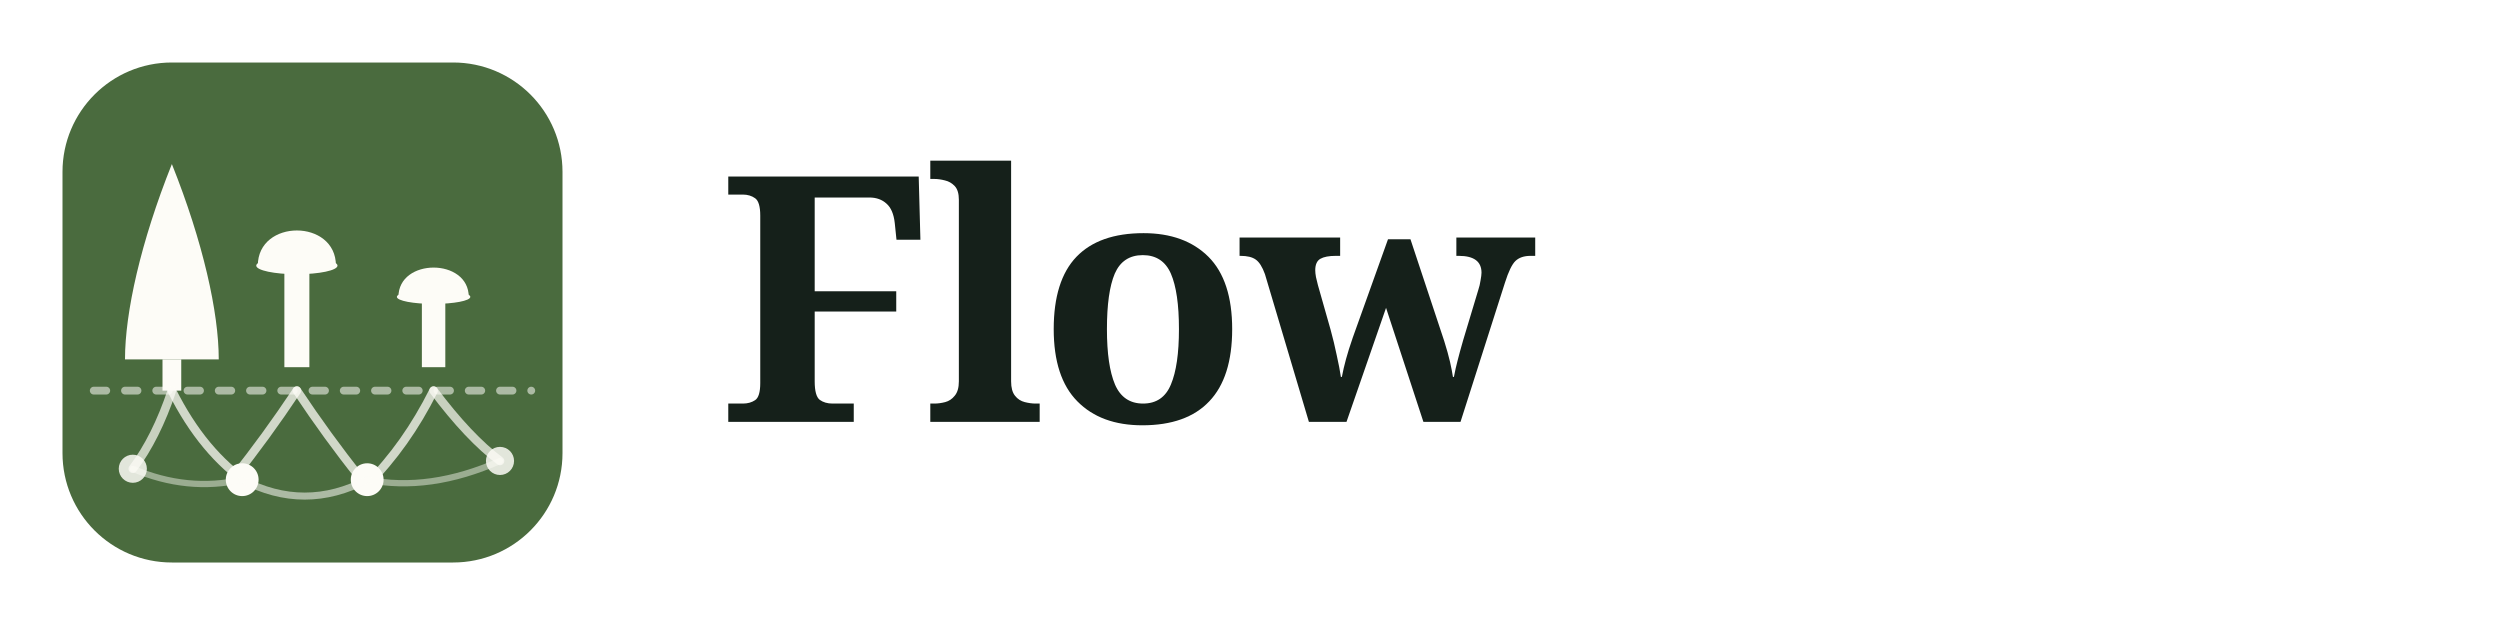
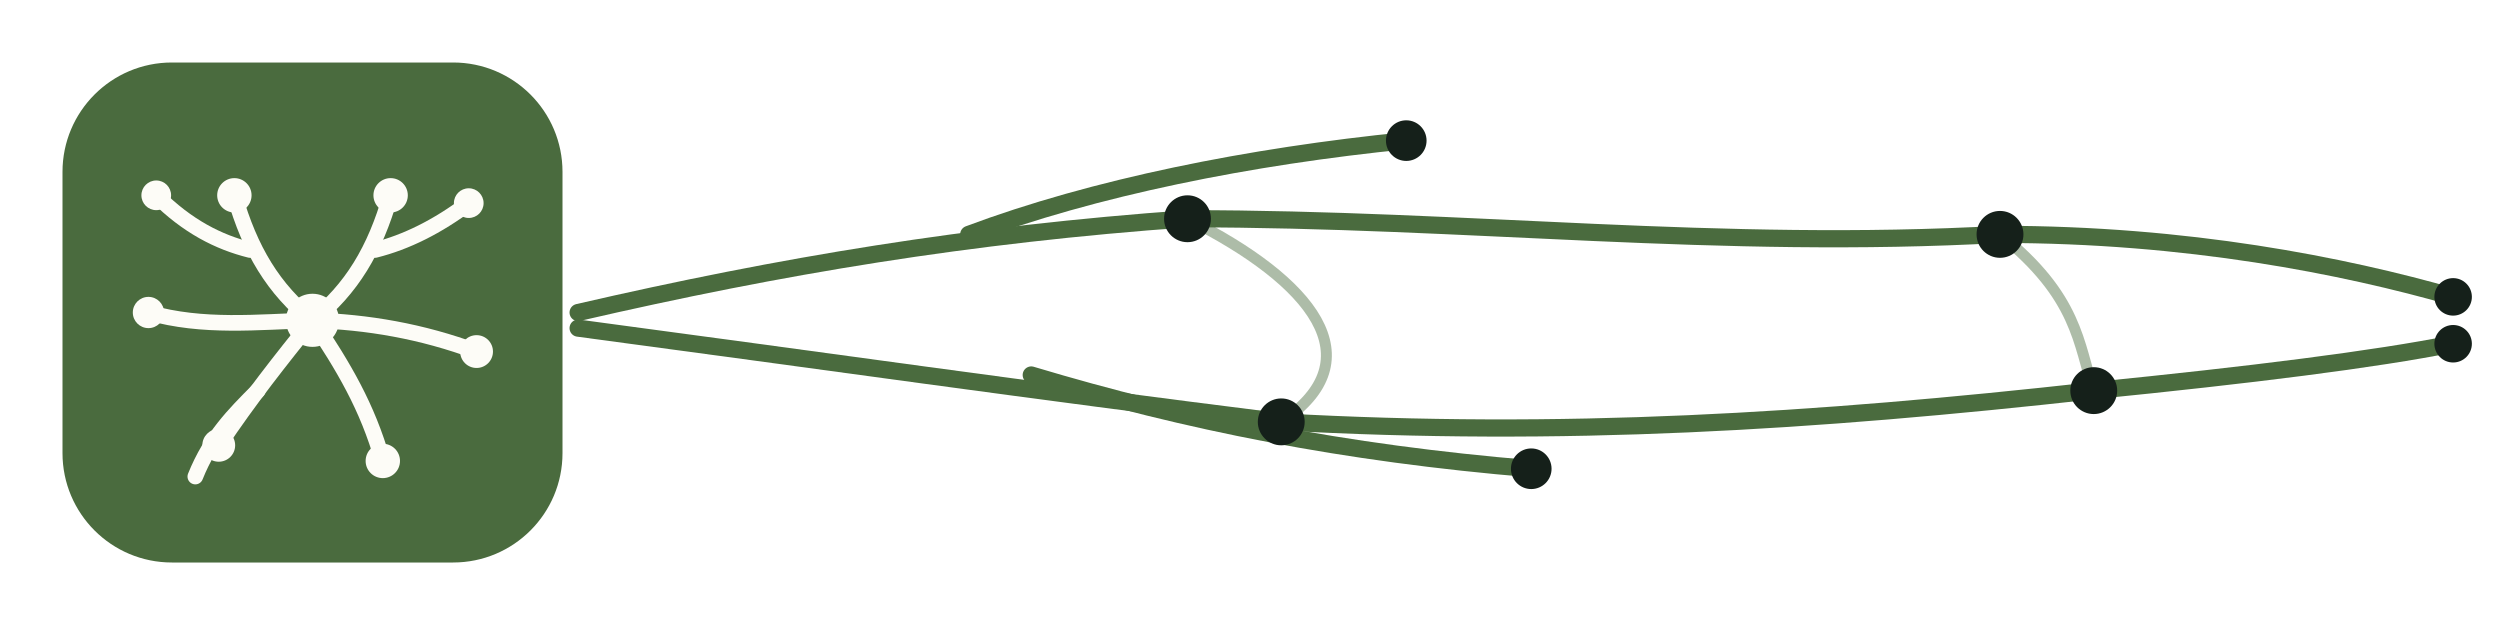
- <svg xmlns="http://www.w3.org/2000/svg" viewBox="0 0 160 40" width="320" height="80" role="img" aria-label="Flow">
+ <svg xmlns="http://www.w3.org/2000/svg" viewBox="0 0 160 40" width="320" height="80" role="img" aria-label="Mycelium">
  <g transform="translate(4 4)">
    <rect width="32" height="32" rx="7" fill="#4a6b3e" />
-     <path d="M7 6.5 C5 11.5 4 16 4 19 L10 19 C10 16 9 11.5 7 6.5 Z" fill="#fdfcf7" />
-     <rect x="6.4" y="19" width="1.2" height="2" fill="#fdfcf7" />
-     <path d="M12.5 13 C12.5 10 17.5 10 17.5 13 Z" fill="#fdfcf7" />
-     <ellipse cx="15" cy="13" rx="2.6" ry="0.55" fill="#fdfcf7" />
-     <rect x="14.2" y="13" width="1.6" height="6.5" fill="#fdfcf7" />
-     <path d="M21.5 15 C21.5 12.5 26 12.5 26 15 Z" fill="#fdfcf7" />
-     <ellipse cx="23.75" cy="15" rx="2.35" ry="0.45" fill="#fdfcf7" />
-     <rect x="23" y="15" width="1.5" height="4.5" fill="#fdfcf7" />
-     <path d="M2 21 L30 21" stroke="#fdfcf7" stroke-width="0.5" stroke-linecap="round" stroke-dasharray="0.8 1.2" opacity="0.55" />
-     <path d="M7 21 Q6 24 4.5 26" stroke="#fdfcf7" stroke-width="0.55" stroke-linecap="round" fill="none" opacity="0.7" />
-     <path d="M7 21 Q9 25 12 27" stroke="#fdfcf7" stroke-width="0.55" stroke-linecap="round" fill="none" opacity="0.75" />
-     <path d="M15 21 Q13 24 11 26.5" stroke="#fdfcf7" stroke-width="0.55" stroke-linecap="round" fill="none" opacity="0.75" />
-     <path d="M15 21 Q17 24 19 26.5" stroke="#fdfcf7" stroke-width="0.55" stroke-linecap="round" fill="none" opacity="0.75" />
-     <path d="M23.75 21 Q22 24.5 19.5 27" stroke="#fdfcf7" stroke-width="0.55" stroke-linecap="round" fill="none" opacity="0.75" />
-     <path d="M23.75 21 Q26 24 28 25.5" stroke="#fdfcf7" stroke-width="0.55" stroke-linecap="round" fill="none" opacity="0.7" />
-     <circle cx="4.5" cy="26" r="0.9" fill="#fdfcf7" opacity="0.85" />
-     <circle cx="11.5" cy="26.7" r="1.05" fill="#fdfcf7" />
-     <circle cx="19.5" cy="26.7" r="1.05" fill="#fdfcf7" />
-     <circle cx="28" cy="25.5" r="0.9" fill="#fdfcf7" opacity="0.85" />
-     <path d="M11.5 26.7 Q15.5 28.8 19.5 26.7" stroke="#fdfcf7" stroke-width="0.45" stroke-linecap="round" fill="none" opacity="0.55" />
-     <path d="M4.5 26 Q8 27.5 11.5 26.7" stroke="#fdfcf7" stroke-width="0.4" stroke-linecap="round" fill="none" opacity="0.45" />
-     <path d="M19.5 26.7 Q23.5 27.5 28 25.5" stroke="#fdfcf7" stroke-width="0.4" stroke-linecap="round" fill="none" opacity="0.45" />
+     <g fill="none" stroke="#fdfcf7" stroke-width="1" stroke-linecap="round">
+       <path d="M16 16.5 C13.5 14.5 12 12 11 8.5" />
+       <path d="M12 12 C10 11.5 8 10.5 6 8.5" />
+       <path d="M16 16.5 C18.5 14.5 20 12 21 8.5" />
+       <path d="M20 12 C22 11.5 24 10.5 26 9" />
+       <path d="M16 16.5 C12.5 16.6 9 17 5.5 16" />
+       <path d="M16 16.5 C19.5 16.6 23 17.2 26.5 18.5" />
+       <path d="M16 16.5 C14 19 12 21.5 10 24.5" />
+       <path d="M12.5 21 C11 22.5 9.5 24 8.5 26.5" />
+       <path d="M16 16.5 C18 19.5 19.5 22 20.5 25.5" />
+     </g>
+     <g fill="#fdfcf7">
+       <circle cx="16" cy="16.5" r="1.7" />
+       <circle cx="11" cy="8.5" r="1.1" />
+       <circle cx="6" cy="8.5" r="0.95" />
+       <circle cx="21" cy="8.5" r="1.1" />
+       <circle cx="26" cy="9" r="0.95" />
+       <circle cx="5.5" cy="16" r="1" />
+       <circle cx="26.5" cy="18.5" r="1.05" />
+       <circle cx="10" cy="24.5" r="1.05" />
+       <circle cx="20.5" cy="25.5" r="1.1" />
+     </g>
  </g>
-   <text x="46" y="27" font-family="Georgia, 'Iowan Old Style', ui-serif, serif" font-size="22" font-weight="600" fill="#15201a" letter-spacing="-0.5">Flow</text>
+   <g fill="none" stroke="#4a6b3e" stroke-width="1.1" stroke-linecap="round">
+     <path d="M37 20 C50 17 62 15 76 14" />
+     <path d="M62 15 C70 12 80 10 90 9" />
+     <path d="M37 21 C52 23 66 25 82 27" />
+     <path d="M66 24 C76 27 86 29 98 30" />
+     <path d="M76 14 C94 14 110 16 128 15" />
+     <path d="M82 27 C100 28 116 27 134 25" />
+     <path d="M128 15 C140 15 150 17 157 19" />
+     <path d="M134 25 C144 24 152 23 157 22" />
+     <path d="M76 14 C84 18 88 23 82 27" stroke-width="0.7" opacity="0.45" />
+     <path d="M128 15 C133 19 133 22 134 25" stroke-width="0.7" opacity="0.45" />
+   </g>
+   <g fill="#15201a">
+     <circle cx="76" cy="14" r="1.5" />
+     <circle cx="90" cy="9" r="1.3" />
+     <circle cx="82" cy="27" r="1.5" />
+     <circle cx="98" cy="30" r="1.3" />
+     <circle cx="128" cy="15" r="1.5" />
+     <circle cx="134" cy="25" r="1.5" />
+     <circle cx="157" cy="19" r="1.2" />
+     <circle cx="157" cy="22" r="1.2" />
+   </g>
</svg>
